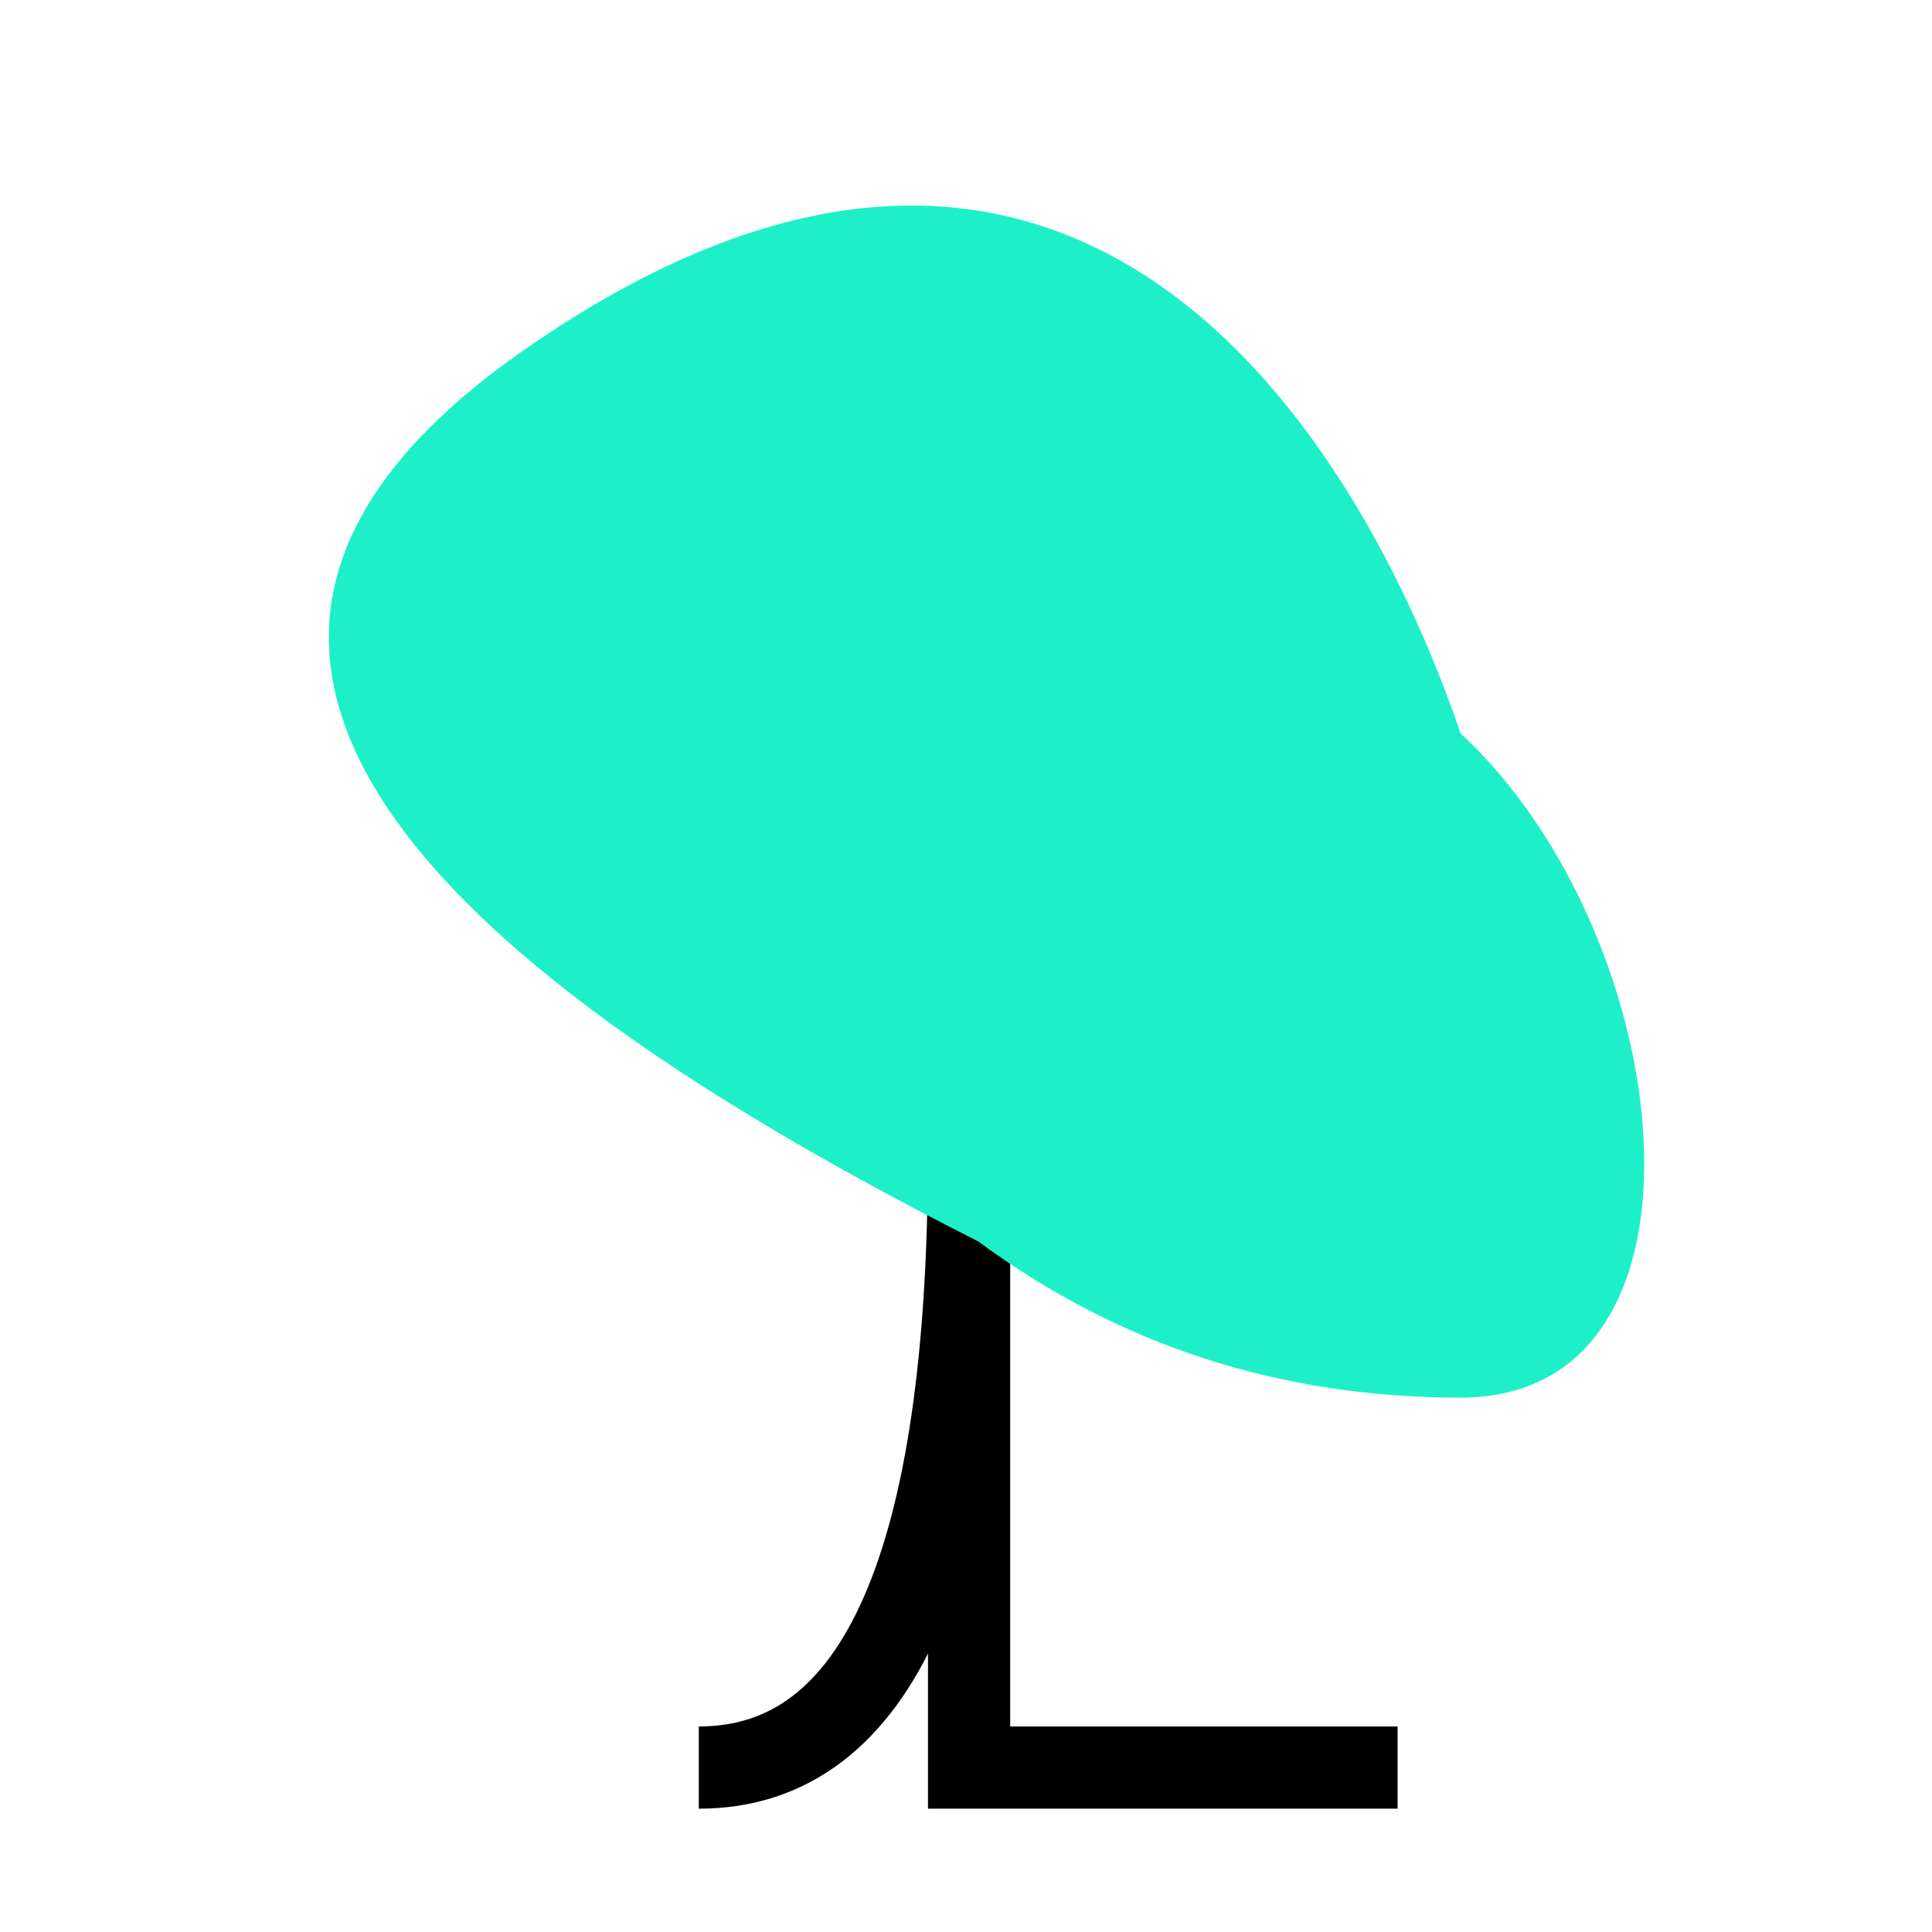
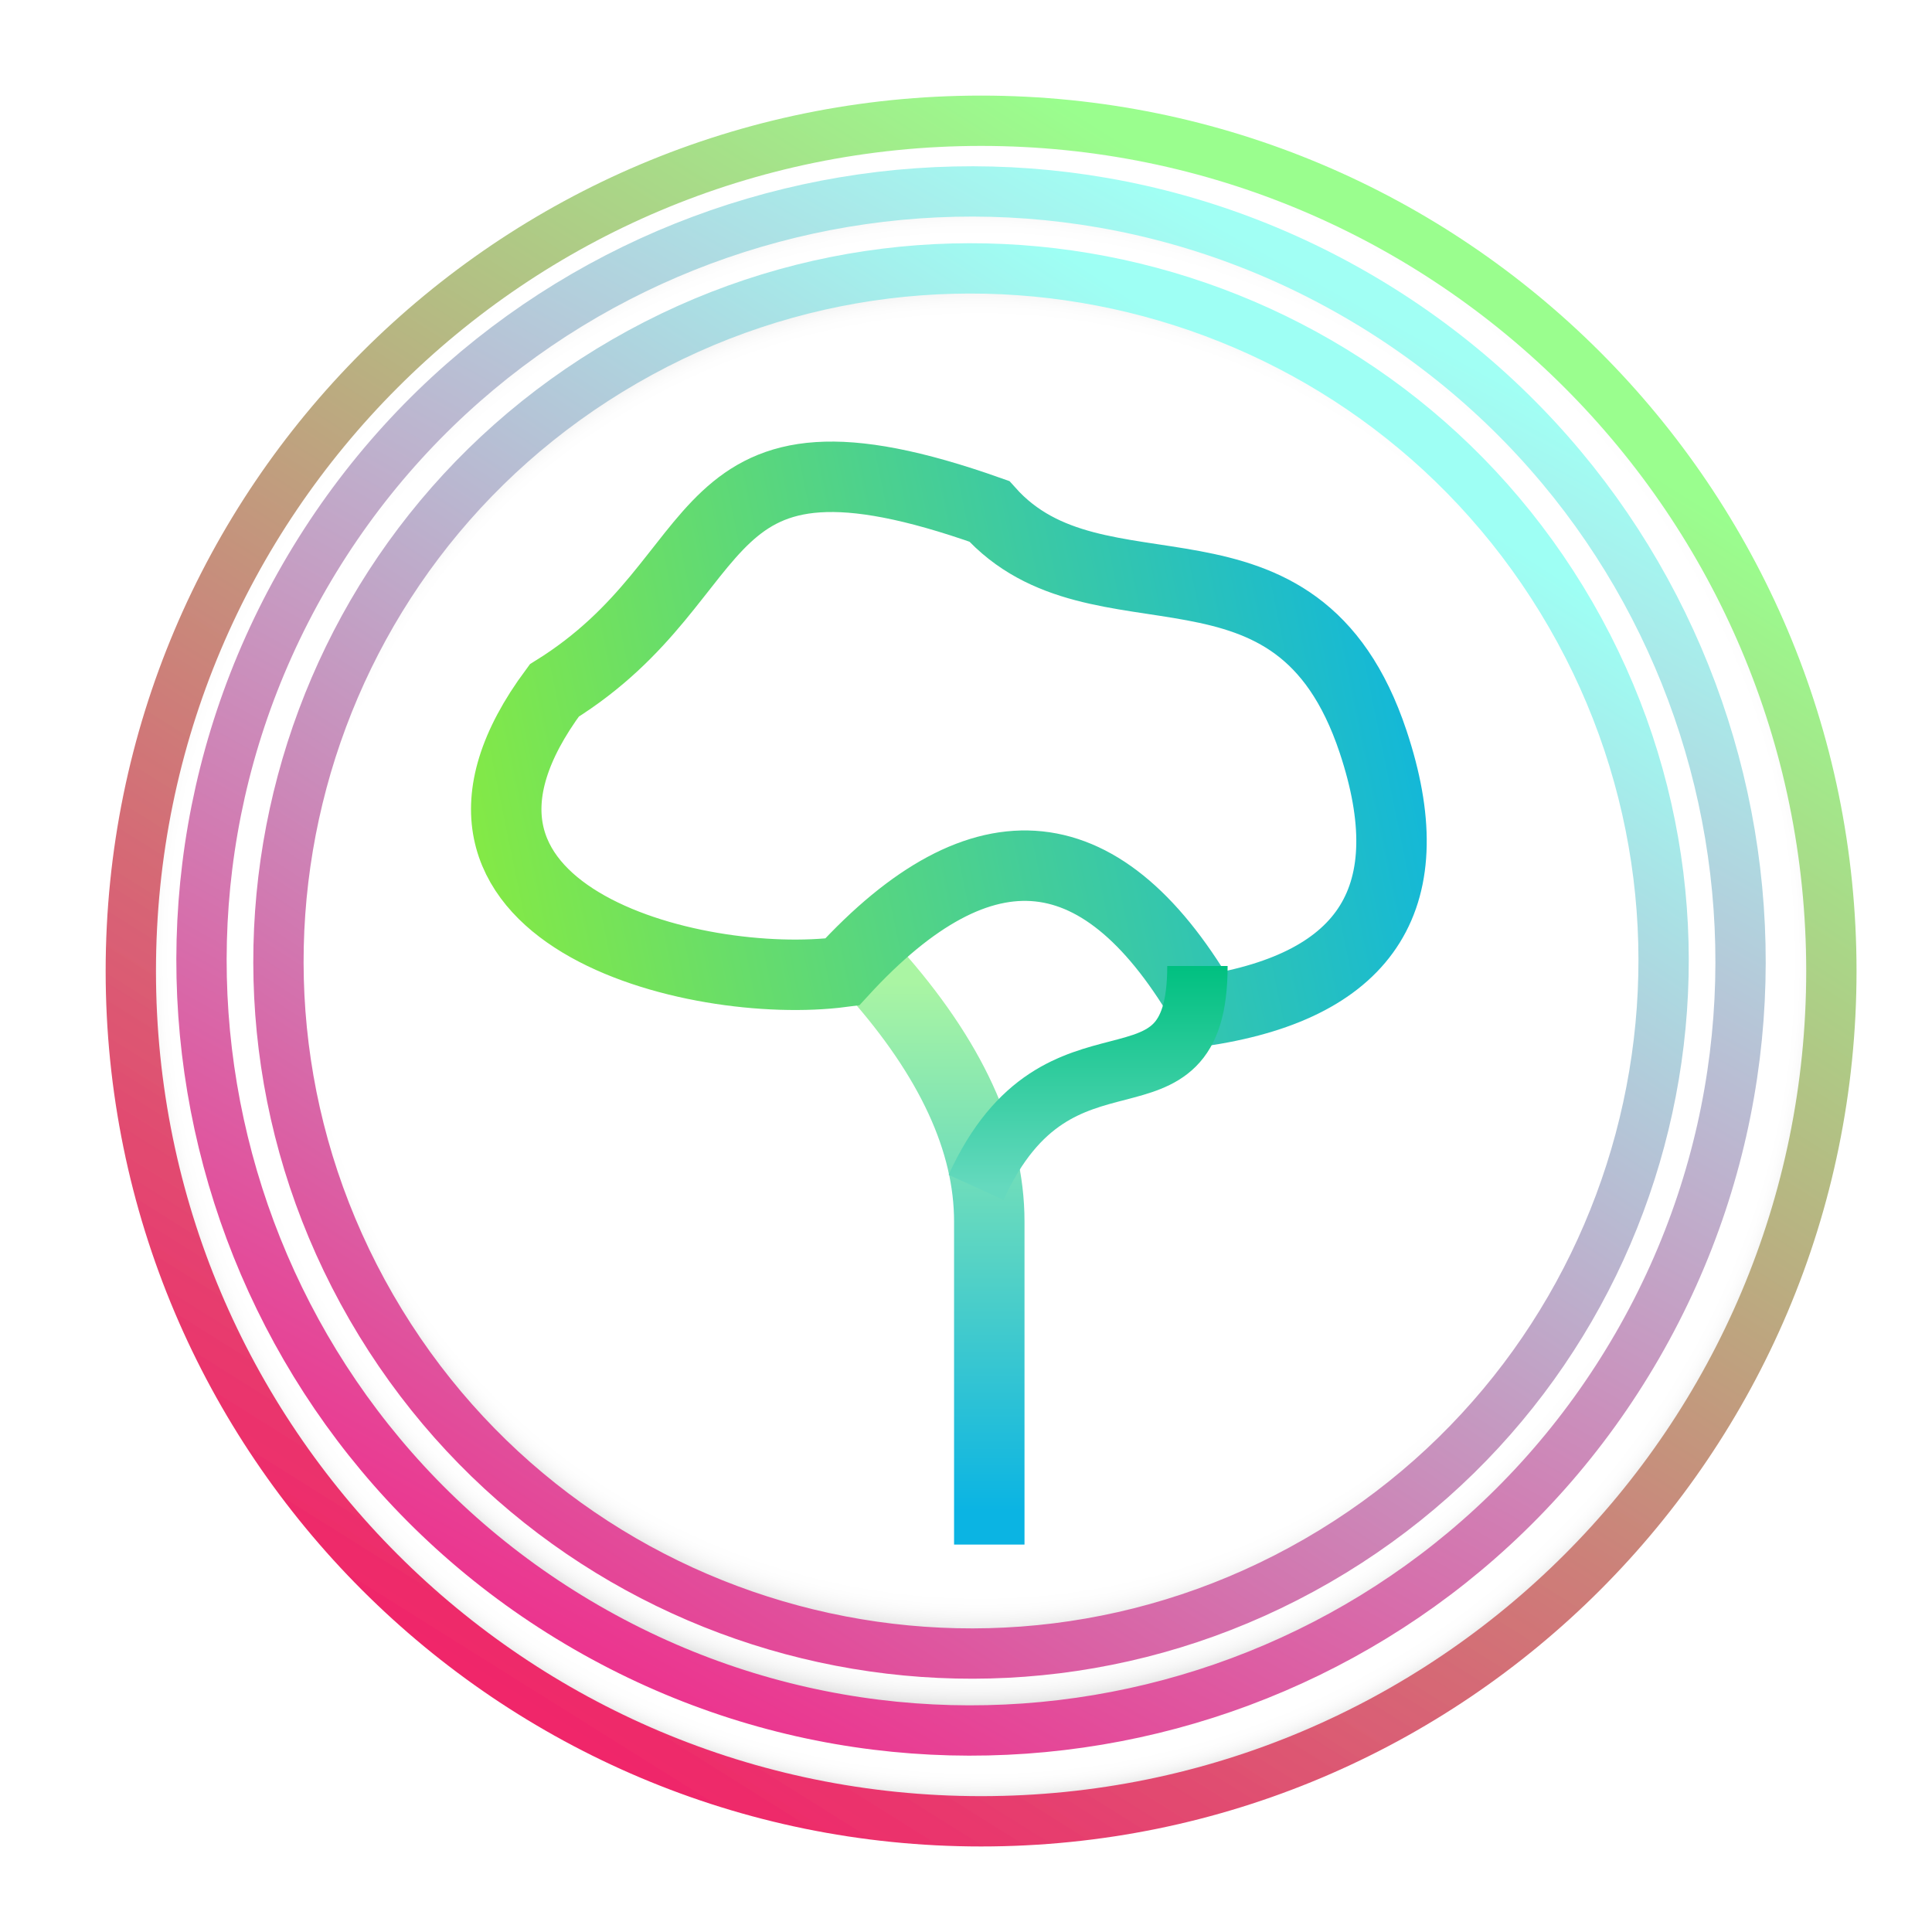
- <svg xmlns="http://www.w3.org/2000/svg" width="47px" height="47px" viewBox="0 0 47 47" version="1.1">
+ <svg xmlns="http://www.w3.org/2000/svg" xmlns:xlink="http://www.w3.org/1999/xlink" width="192px" height="192px" viewBox="0 0 192 192" version="1.1">
+   <defs>
+     <linearGradient x1="30.472%" y1="92.241%" x2="91.332%" y2="-4.877%" id="linearGradient-1">
+       <stop stop-color="#9AFE8E" offset="0%" />
+       <stop stop-color="#FF0064" offset="100%" />
+     </linearGradient>
+     <circle id="path-2" cx="103.5" cy="103.5" r="84.5" />
+     <filter x="-1.5%" y="-1.5%" width="103.0%" height="103.0%" filterUnits="objectBoundingBox" id="filter-3">
+       <feGaussianBlur stdDeviation="0" in="SourceGraphic" />
+     </filter>
+     <filter x="-2.7%" y="-2.7%" width="105.3%" height="105.3%" filterUnits="objectBoundingBox" id="filter-4">
+       <feGaussianBlur stdDeviation="1.5" in="SourceAlpha" result="shadowBlurInner1" />
+       <feOffset dx="0" dy="1" in="shadowBlurInner1" result="shadowOffsetInner1" />
+       <feComposite in="shadowOffsetInner1" in2="SourceAlpha" operator="arithmetic" k2="-1" k3="1" result="shadowInnerInner1" />
+       <feColorMatrix values="0 0 0 0 0   0 0 0 0 0   0 0 0 0 0  0 0 0 0.5 0" type="matrix" in="shadowInnerInner1" />
+     </filter>
+     <linearGradient x1="64.998%" y1="100%" x2="64.998%" y2="-28.323%" id="linearGradient-5">
+       <stop stop-color="#A1FFF4" offset="0%" />
+       <stop stop-color="#FF0074" offset="100%" />
+     </linearGradient>
+     <circle id="path-6" cx="104.5" cy="104.5" r="76.463" />
+     <filter x="-2.9%" y="-2.9%" width="105.9%" height="105.9%" filterUnits="objectBoundingBox" id="filter-7">
+       <feGaussianBlur stdDeviation="1.5" in="SourceAlpha" result="shadowBlurInner1" />
+       <feOffset dx="0" dy="1" in="shadowBlurInner1" result="shadowOffsetInner1" />
+       <feComposite in="shadowOffsetInner1" in2="SourceAlpha" operator="arithmetic" k2="-1" k3="1" result="shadowInnerInner1" />
+       <feColorMatrix values="0 0 0 0 0   0 0 0 0 0   0 0 0 0 0  0 0 0 0.5 0" type="matrix" in="shadowInnerInner1" />
+     </filter>
+     <linearGradient x1="84.259%" y1="84.802%" x2="21.657%" y2="-35.175%" id="linearGradient-8">
+       <stop stop-color="#9EFFF4" offset="0%" />
+       <stop stop-color="#FF0074" offset="100%" />
+     </linearGradient>
+     <circle id="path-9" cx="104.5" cy="104.5" r="68.817" />
+     <filter x="-3.3%" y="-3.3%" width="106.5%" height="106.5%" filterUnits="objectBoundingBox" id="filter-10">
+       <feGaussianBlur stdDeviation="1.5" in="SourceAlpha" result="shadowBlurInner1" />
+       <feOffset dx="0" dy="1" in="shadowBlurInner1" result="shadowOffsetInner1" />
+       <feComposite in="shadowOffsetInner1" in2="SourceAlpha" operator="arithmetic" k2="-1" k3="1" result="shadowInnerInner1" />
+       <feColorMatrix values="0 0 0 0 0   0 0 0 0 0   0 0 0 0 0  0 0 0 0.5 0" type="matrix" in="shadowInnerInner1" />
+     </filter>
+     <linearGradient x1="50%" y1="0%" x2="50%" y2="98.034%" id="linearGradient-11">
+       <stop stop-color="#0BB4E3" offset="0%" />
+       <stop stop-color="#AAF5A3" offset="100%" />
+     </linearGradient>
+     <linearGradient x1="121.602%" y1="42.414%" x2="-9.642%" y2="58.603%" id="linearGradient-12">
+       <stop stop-color="#95F12F" offset="0%" />
+       <stop stop-color="#0BB4E3" offset="100%" />
+     </linearGradient>
+     <linearGradient x1="50%" y1="0%" x2="50%" y2="100%" id="linearGradient-13">
+       <stop stop-color="#65D9BE" offset="0%" />
+       <stop stop-color="#00C080" offset="100%" />
+     </linearGradient>
+   </defs>
  <g id="Page-1" stroke="none" stroke-width="1" fill="none" fill-rule="evenodd">
-     <g id="Mobile-Copy">
-       <g id="Group" transform="translate(8, 5)">
-         <path d="M9,38 C13.384,38 15.575,33 15.575,23 L15.575,38 L26,38" id="Path-2" stroke="#000000" stroke-width="2" />
-         <path d="M15.795,25.198 C-0.523,16.961 -4.198,9.727 4.773,3.497 C18.229,-5.849 25.1,5.714 27.533,12.843 C32.825,17.734 34.118,29 27.533,29 C23.143,29 19.231,27.733 15.795,25.198 Z" id="Path-3" fill="#1DF0C9" />
+     <g id="favicon-bigger">
+       <g id="V-Copy" transform="translate(96.5, 95.5) rotate(180) translate(-96.5, -95.5) translate(-8, -9)">
+         <g id="Oval-Copy" filter="url(#filter-3)">
+           <use fill="black" fill-opacity="1" filter="url(#filter-4)" xlink:href="#path-2" />
+           <use stroke="url(#linearGradient-1)" stroke-width="5" xlink:href="#path-2" />
+         </g>
+         <g id="Oval-2" transform="translate(104.5, 104.5) rotate(30) translate(-104.5, -104.5) ">
+           <use fill="black" fill-opacity="1" filter="url(#filter-7)" xlink:href="#path-6" />
+           <use stroke="url(#linearGradient-5)" stroke-width="5" xlink:href="#path-6" />
+         </g>
+         <g id="Oval-3" transform="translate(104.5, 104.5) rotate(60) translate(-104.5, -104.5) ">
+           <use fill="black" fill-opacity="1" filter="url(#filter-10)" xlink:href="#path-9" />
+           <use stroke="url(#linearGradient-8)" stroke-width="5" xlink:href="#path-9" />
+         </g>
+         <g id="Group" transform="translate(62, 50)" stroke-width="7">
+           <path d="M40.686,0 C40.686,11.109 40.686,20.646 40.686,28.611 C40.686,36.576 44.5,44.841 52.129,53.407" id="Line" stroke="url(#linearGradient-11)" stroke-linecap="square" />
+           <path d="M19.071,49.593 C2.967,52.136 -2.543,61.037 2.543,76.296 C10.171,99.185 29.879,87.105 40.686,99.185 C71.2,109.994 65.479,92.827 83.914,81.383 C100.443,59.13 69.929,51.5 55.307,53.407 C41.321,68.667 29.243,67.395 19.071,49.593 Z" id="Path" stroke="url(#linearGradient-12)" />
+         </g>
+         <path d="M82,104 C82,87.461 95.7,100.183 104,82" id="Path-2" stroke="url(#linearGradient-13)" stroke-width="6" />
      </g>
    </g>
  </g>
</svg>
